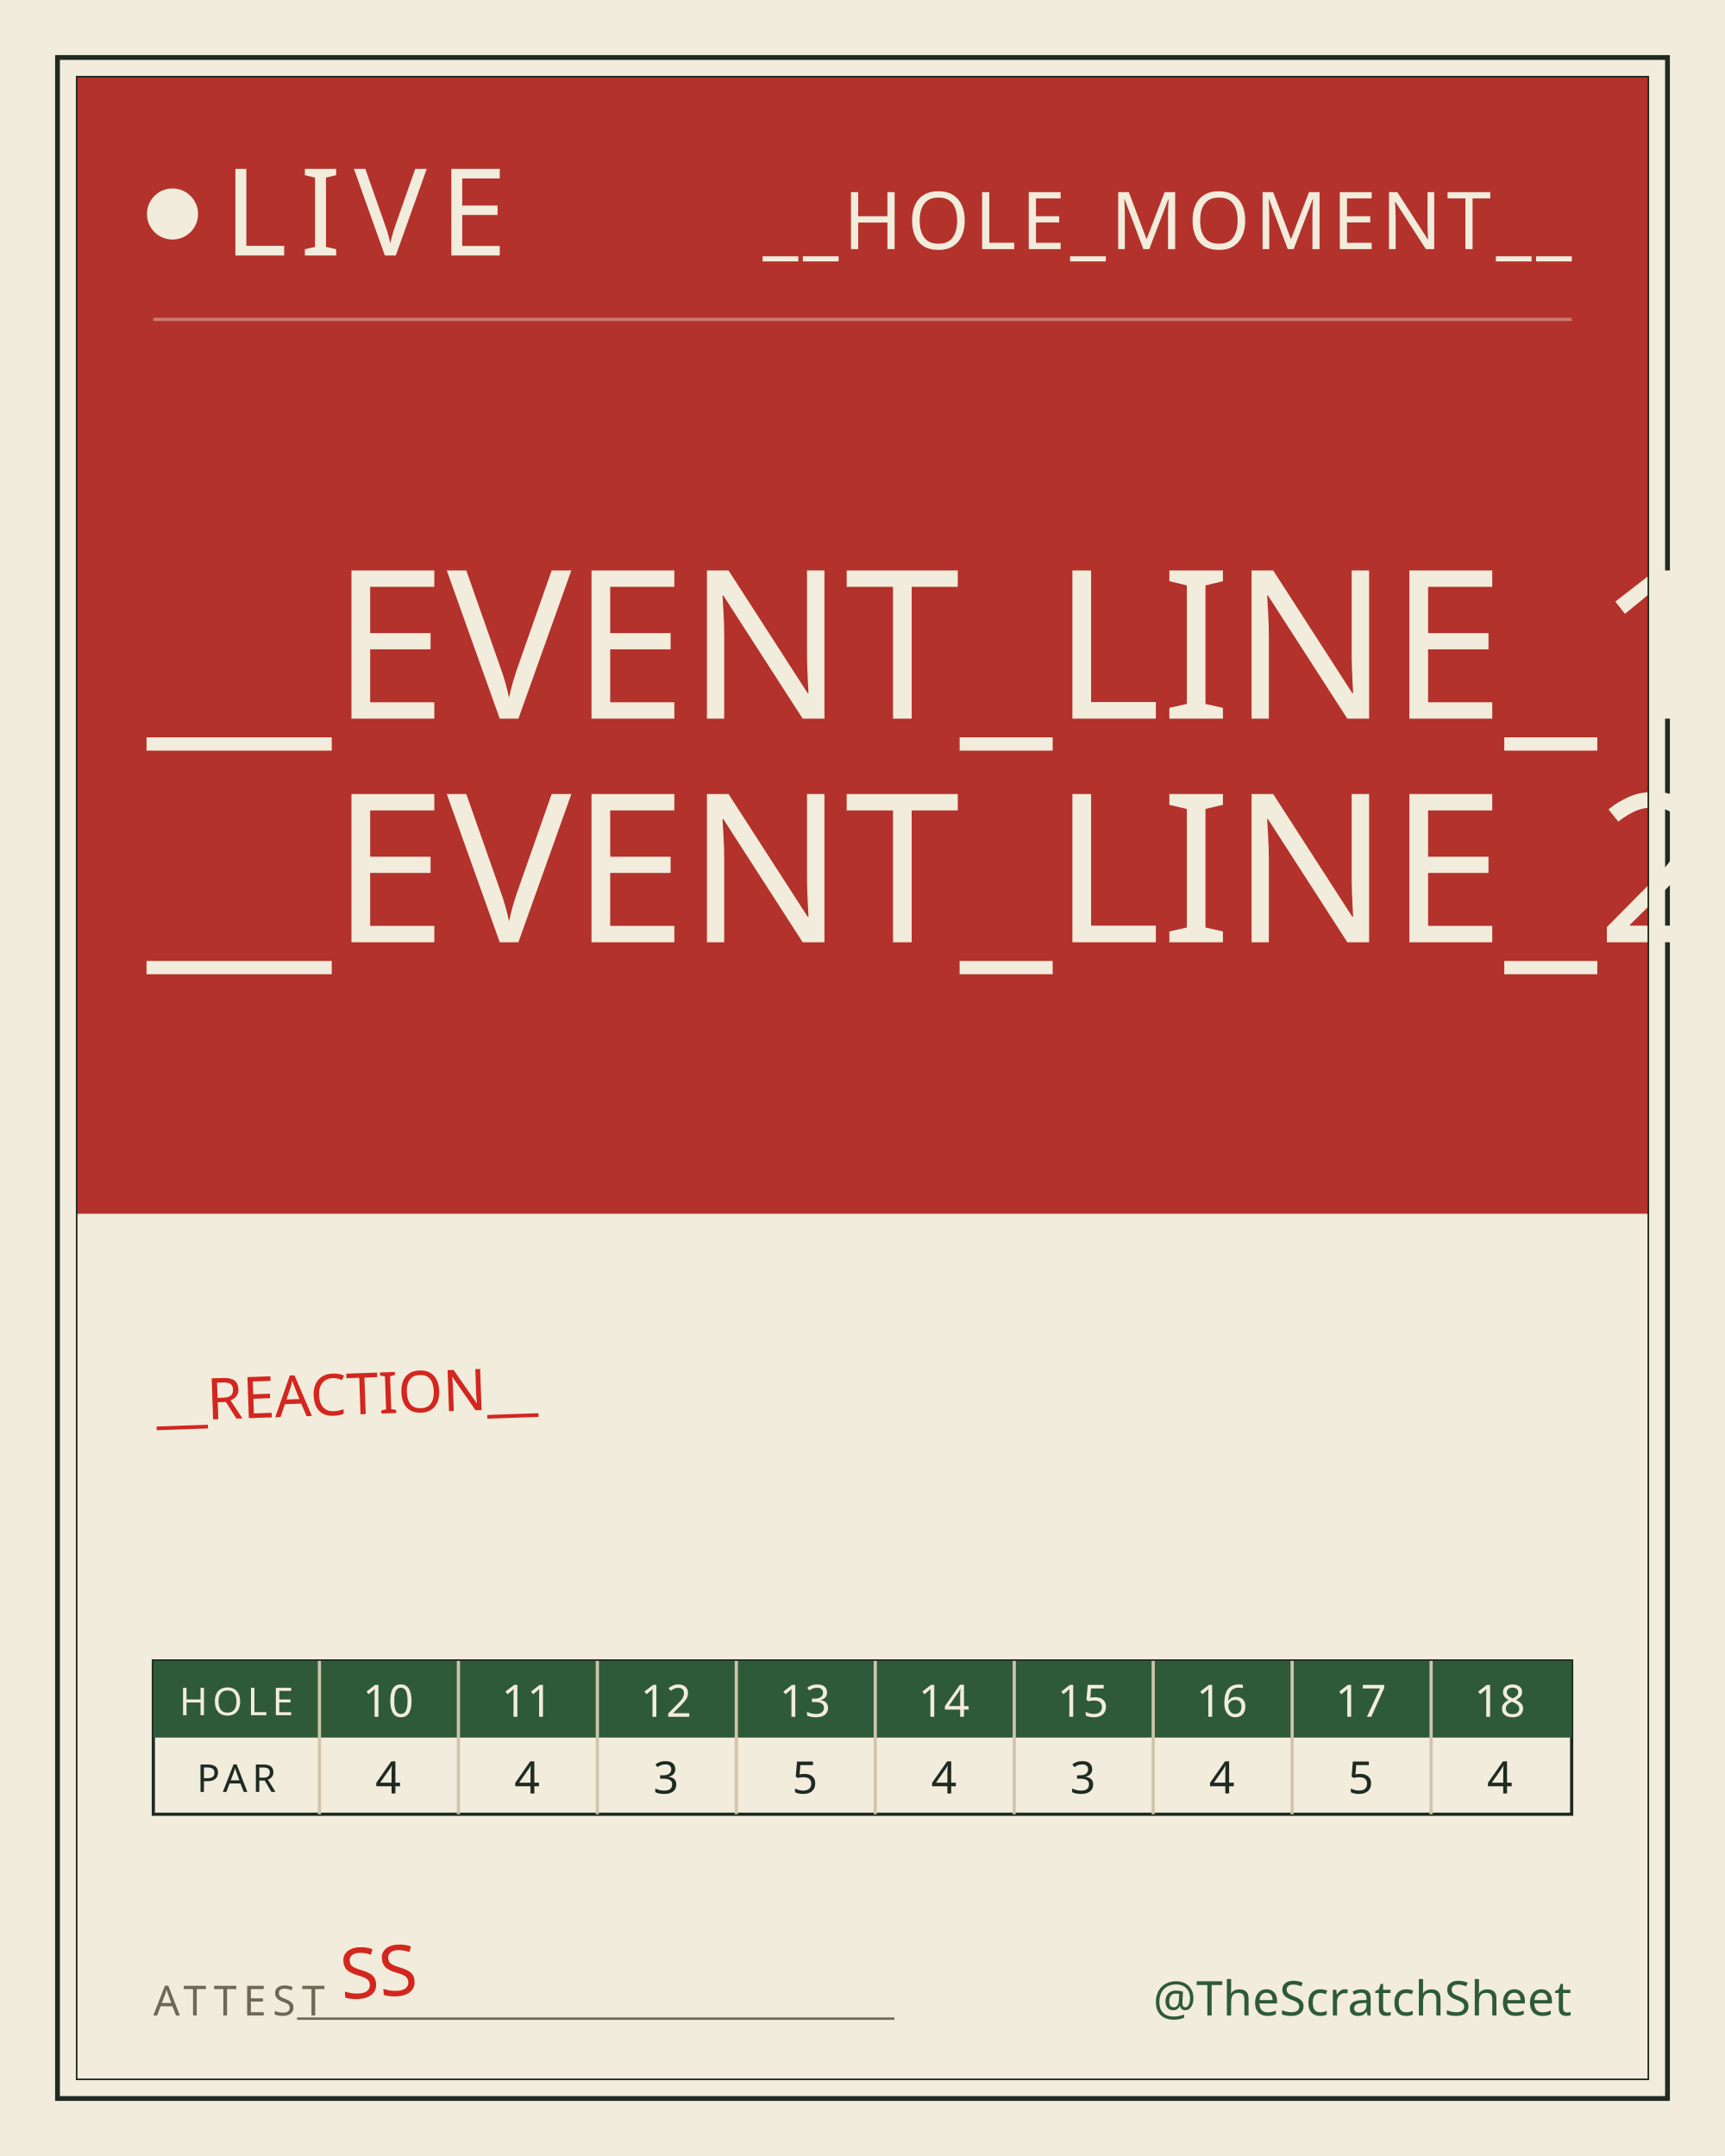
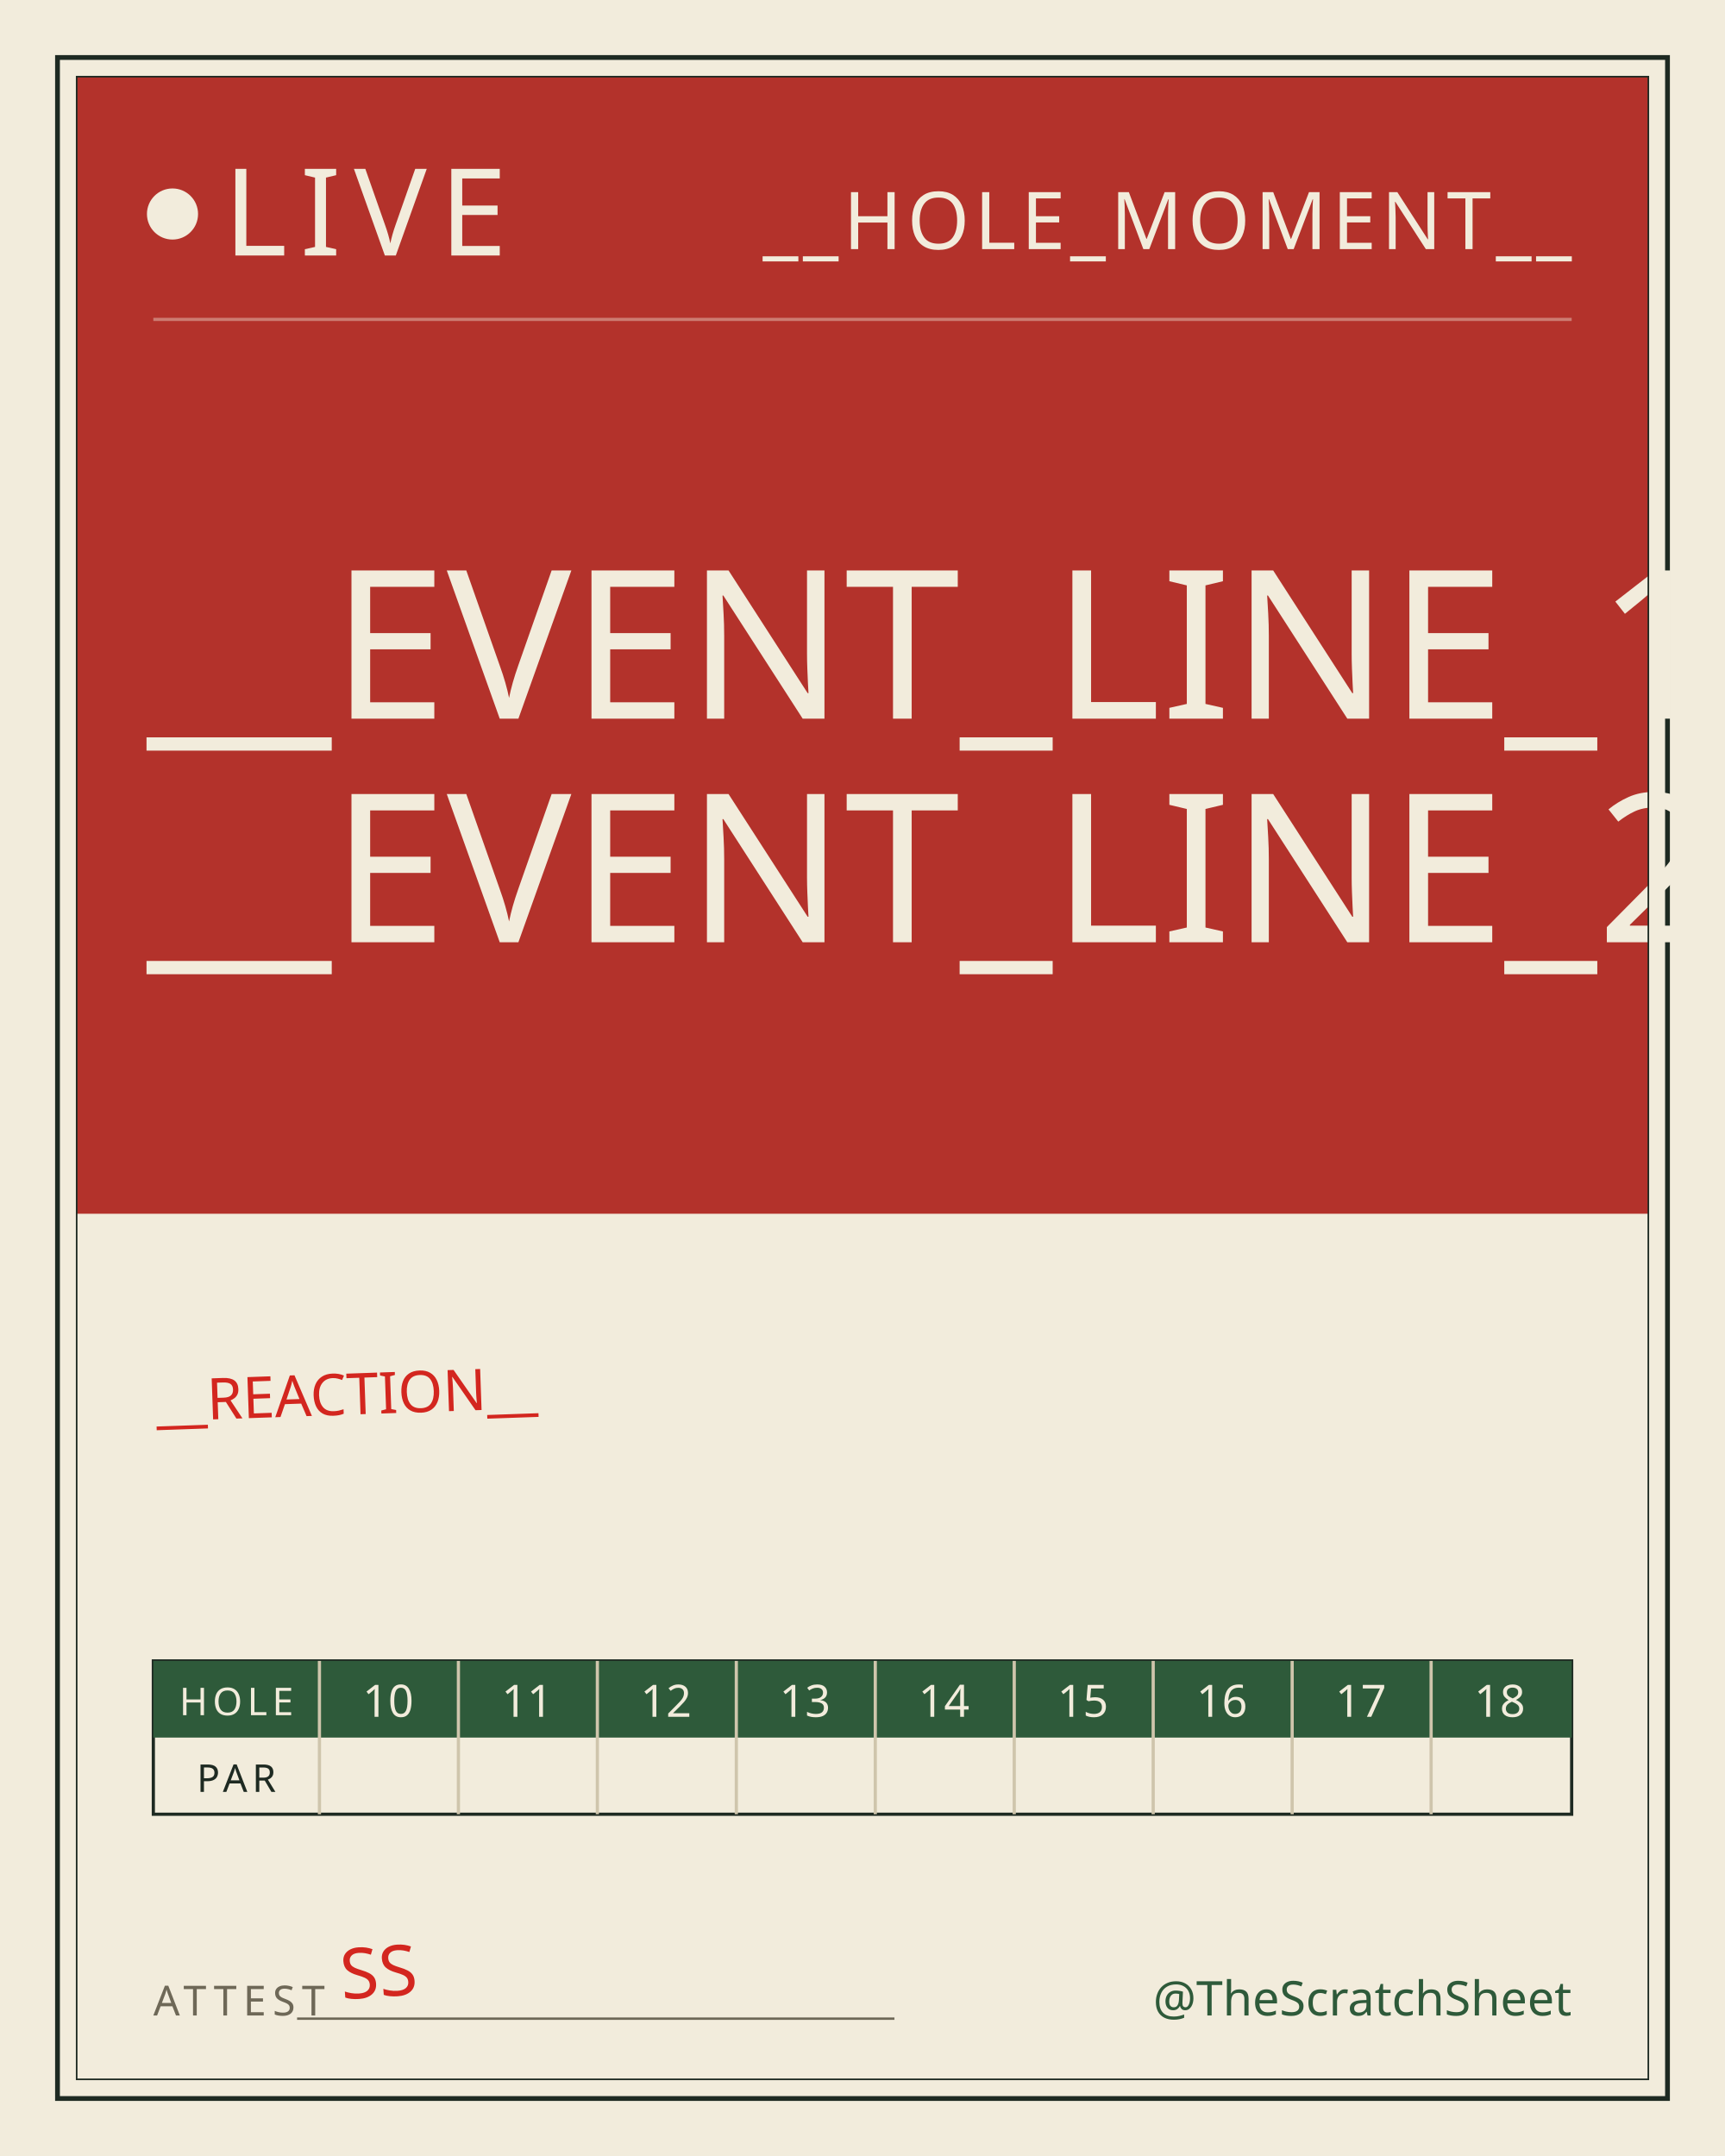
<svg xmlns="http://www.w3.org/2000/svg" width="1080" height="1350" viewBox="0 0 1080 1350">
  <rect width="1080" height="1350" fill="#F2ECDC" />
  <rect x="36" y="36" width="1008" height="1278" fill="none" stroke="#1E2A22" stroke-width="3" />
  <rect x="48" y="48" width="984" height="712" fill="#B3322B" />
  <circle cx="108" cy="134" r="16" fill="#F2ECDC" />
  <text x="140" y="160" font-family="Anton" font-size="76" fill="#F2ECDC" letter-spacing="8">LIVE</text>
  <text x="984" y="156" font-family="Anton" font-size="50" fill="#F2ECDC" letter-spacing="3" text-anchor="end" data-fit="520">__HOLE_MOMENT__</text>
  <line x1="96" y1="200" x2="984" y2="200" stroke="#F2ECDC" stroke-opacity="0.4" stroke-width="2" />
  <text font-family="Anton" font-size="130" fill="#F2ECDC" data-fit="880">
    <tspan x="92" y="450">__EVENT_LINE_1__</tspan>
    <tspan x="92" y="590">__EVENT_LINE_2__</tspan>
  </text>
  <rect x="48" y="48" width="984" height="1254" fill="none" stroke="#1E2A22" stroke-width="1" />
  <text x="98" y="890" font-family="Permanent Marker" font-size="36" fill="#D3261F" transform="rotate(-2 98 890)" data-fit="880">__REACTION__</text>
  <g font-family="Barlow Condensed SemiBold" text-anchor="middle">
    <rect x="96" y="1040" width="888" height="96" fill="none" stroke="#1E2A22" stroke-width="2" />
    <rect x="96" y="1040" width="888" height="48" fill="#2E5A3A" />
    <text x="148" y="1074" font-size="24" fill="#F2ECDC" letter-spacing="3">HOLE</text>
    <text x="148" y="1122" font-size="24" fill="#1E2A22" letter-spacing="3">PAR</text>
    <line x1="200" y1="1040" x2="200" y2="1136" stroke="#CFC5AC" stroke-width="2" />
    <text x="243" y="1075" font-size="28" fill="#F2ECDC">10</text>
-     <text x="243" y="1123" font-size="28" fill="#1E2A22">4</text>
+     <text x="243" y="1123" font-size="28" fill="#1E2A22" />
    <line x1="287" y1="1040" x2="287" y2="1136" stroke="#CFC5AC" stroke-width="2" />
    <text x="330" y="1075" font-size="28" fill="#F2ECDC">11</text>
-     <text x="330" y="1123" font-size="28" fill="#1E2A22">4</text>
+     <text x="330" y="1123" font-size="28" fill="#1E2A22" />
    <line x1="374" y1="1040" x2="374" y2="1136" stroke="#CFC5AC" stroke-width="2" />
    <text x="417" y="1075" font-size="28" fill="#F2ECDC">12</text>
-     <text x="417" y="1123" font-size="28" fill="#1E2A22">3</text>
+     <text x="417" y="1123" font-size="28" fill="#1E2A22" />
    <line x1="461" y1="1040" x2="461" y2="1136" stroke="#CFC5AC" stroke-width="2" />
    <text x="504" y="1075" font-size="28" fill="#F2ECDC">13</text>
-     <text x="504" y="1123" font-size="28" fill="#1E2A22">5</text>
+     <text x="504" y="1123" font-size="28" fill="#1E2A22" />
    <line x1="548" y1="1040" x2="548" y2="1136" stroke="#CFC5AC" stroke-width="2" />
    <text x="591" y="1075" font-size="28" fill="#F2ECDC">14</text>
-     <text x="591" y="1123" font-size="28" fill="#1E2A22">4</text>
+     <text x="591" y="1123" font-size="28" fill="#1E2A22" />
    <line x1="635" y1="1040" x2="635" y2="1136" stroke="#CFC5AC" stroke-width="2" />
    <text x="678" y="1075" font-size="28" fill="#F2ECDC">15</text>
-     <text x="678" y="1123" font-size="28" fill="#1E2A22">3</text>
+     <text x="678" y="1123" font-size="28" fill="#1E2A22" />
    <line x1="722" y1="1040" x2="722" y2="1136" stroke="#CFC5AC" stroke-width="2" />
    <text x="765" y="1075" font-size="28" fill="#F2ECDC">16</text>
-     <text x="765" y="1123" font-size="28" fill="#1E2A22">4</text>
+     <text x="765" y="1123" font-size="28" fill="#1E2A22" />
    <line x1="809" y1="1040" x2="809" y2="1136" stroke="#CFC5AC" stroke-width="2" />
    <text x="852" y="1075" font-size="28" fill="#F2ECDC">17</text>
-     <text x="852" y="1123" font-size="28" fill="#1E2A22">5</text>
+     <text x="852" y="1123" font-size="28" fill="#1E2A22" />
    <line x1="896" y1="1040" x2="896" y2="1136" stroke="#CFC5AC" stroke-width="2" />
    <text x="939" y="1075" font-size="28" fill="#F2ECDC">18</text>
-     <text x="939" y="1123" font-size="28" fill="#1E2A22">4</text>
+     <text x="939" y="1123" font-size="28" fill="#1E2A22" />
  </g>
  <text x="96" y="1262" font-family="Barlow Condensed SemiBold" font-size="26" fill="#6E6857" letter-spacing="4">ATTEST</text>
  <line x1="186" y1="1264" x2="560" y2="1264" stroke="#6E6857" stroke-width="1.5" />
  <text x="214" y="1252" font-family="Permanent Marker" font-size="44" fill="#D3261F" transform="rotate(-4 214 1252)">SS</text>
  <text x="984" y="1262" font-family="Barlow SemiBold" font-size="30" fill="#2E5A3A" text-anchor="end">@TheScratchSheet</text>
</svg>
